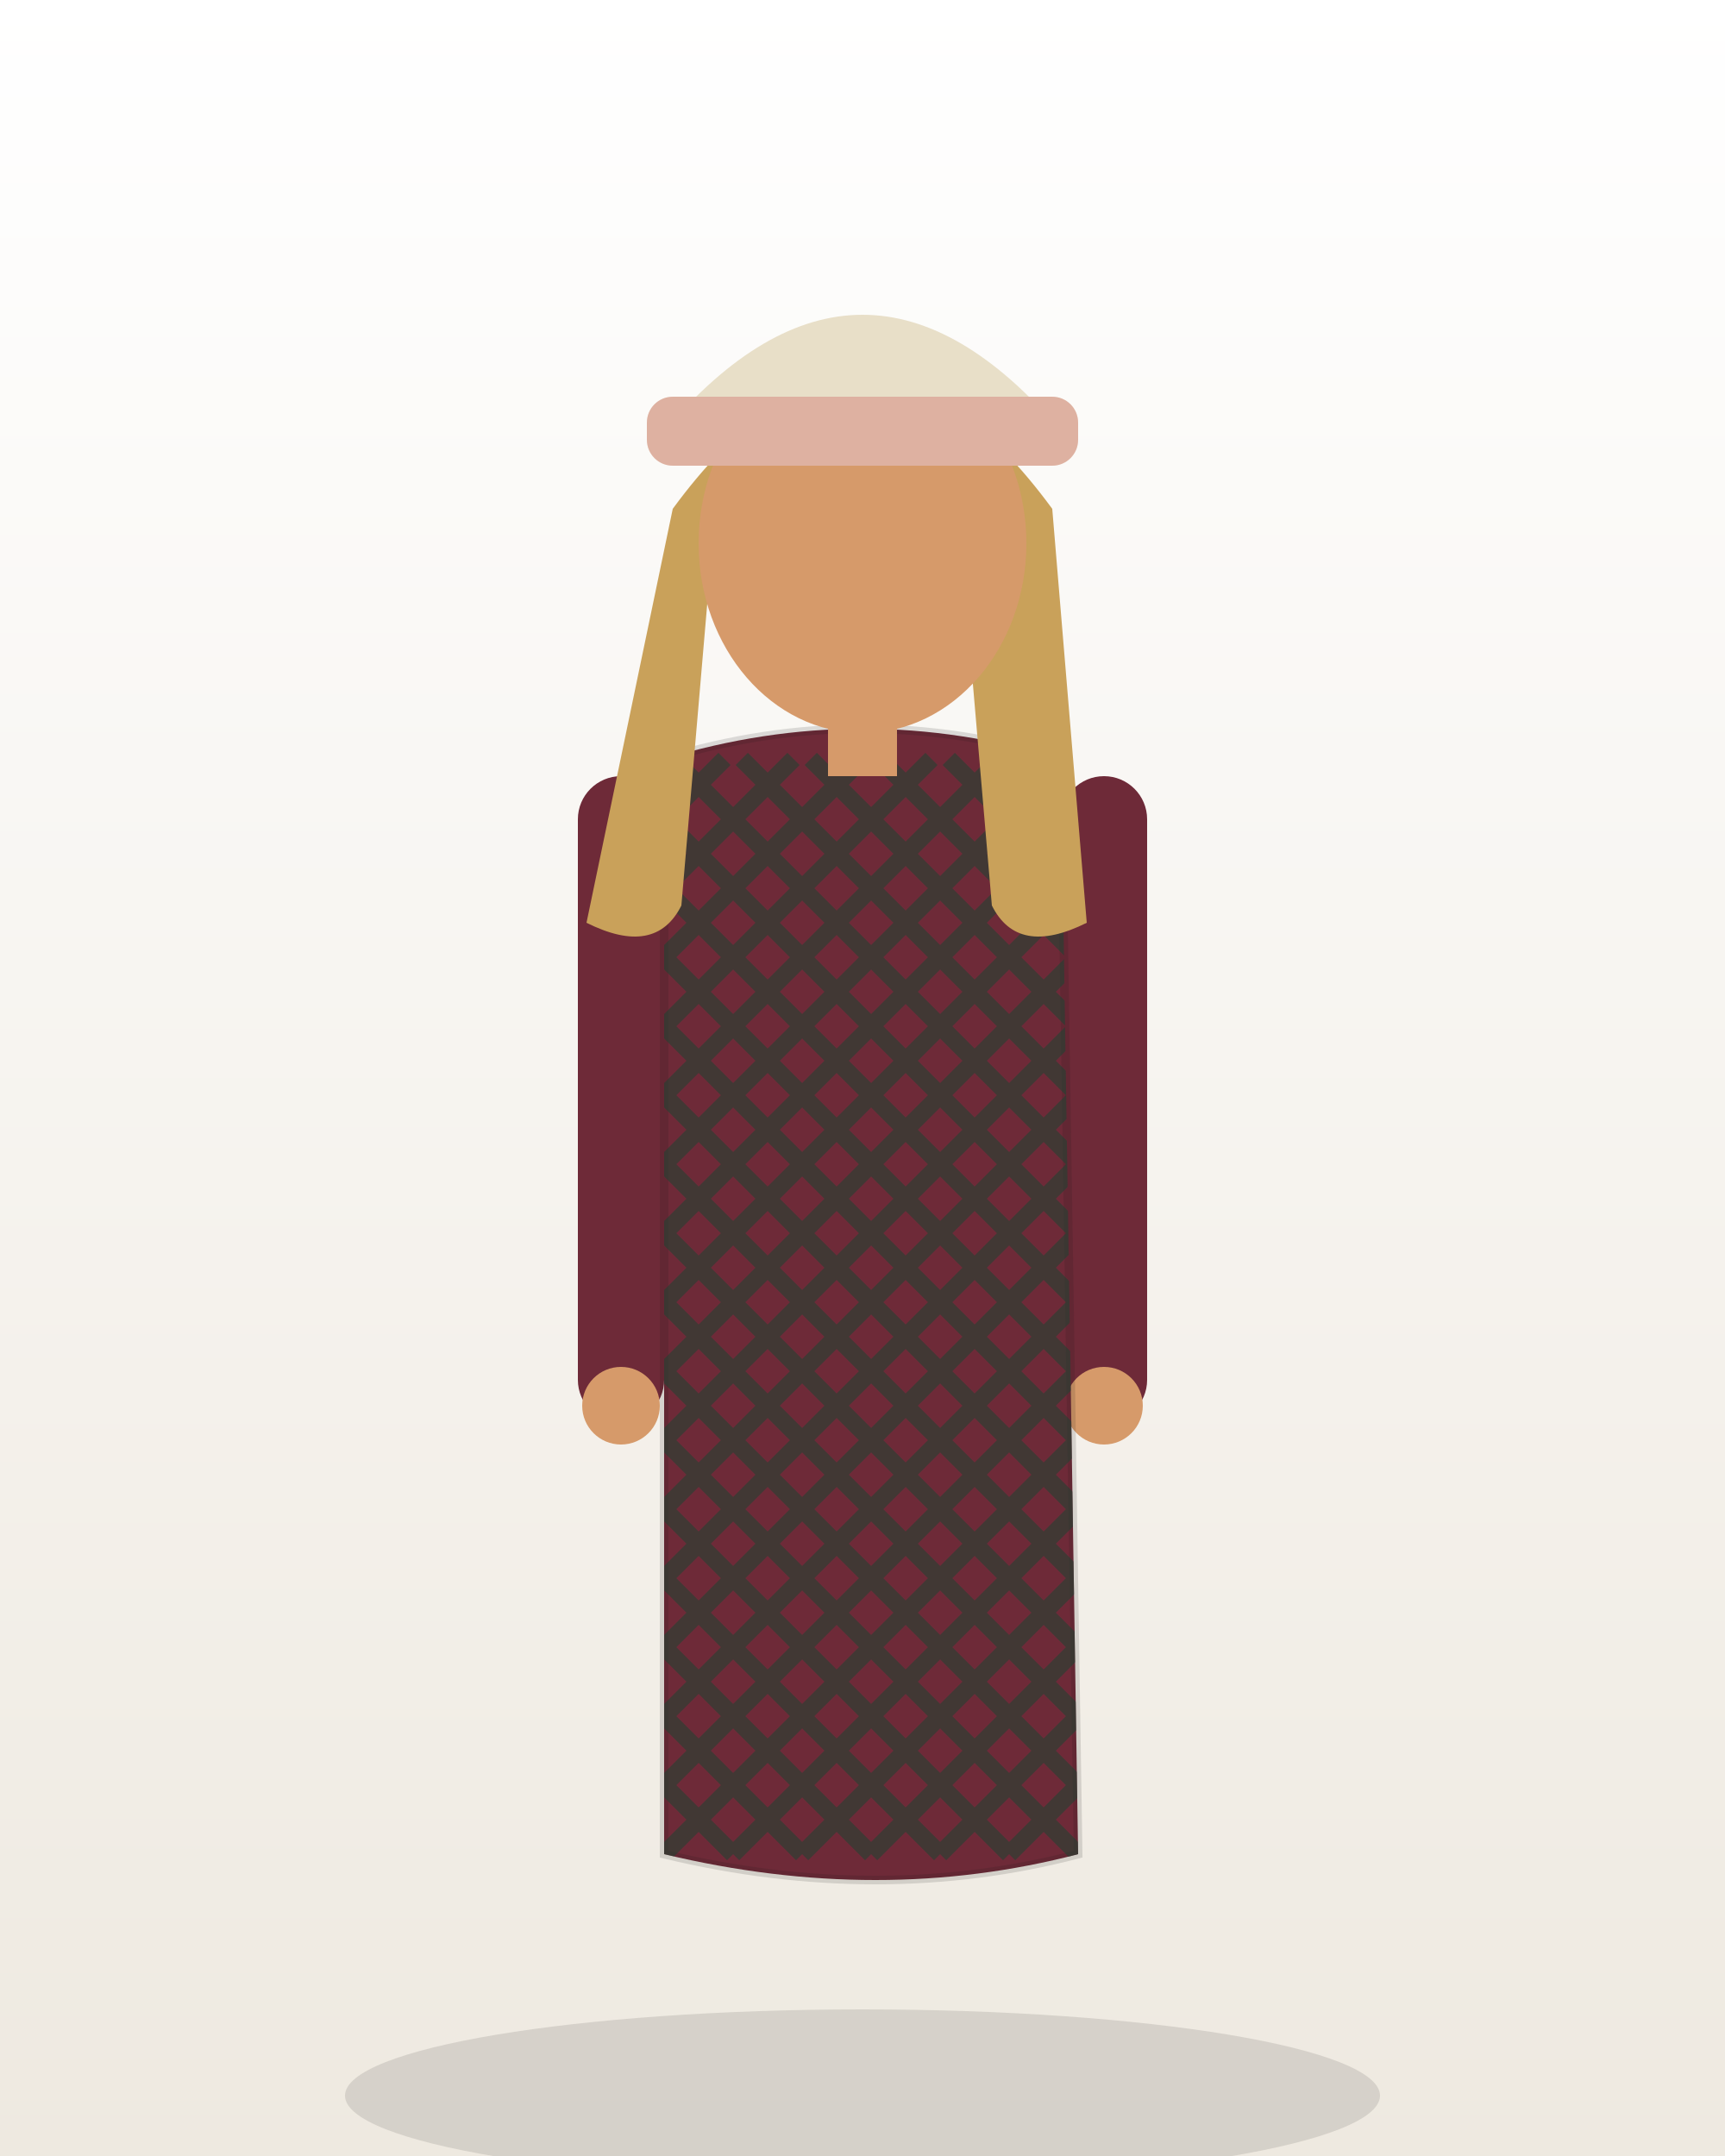
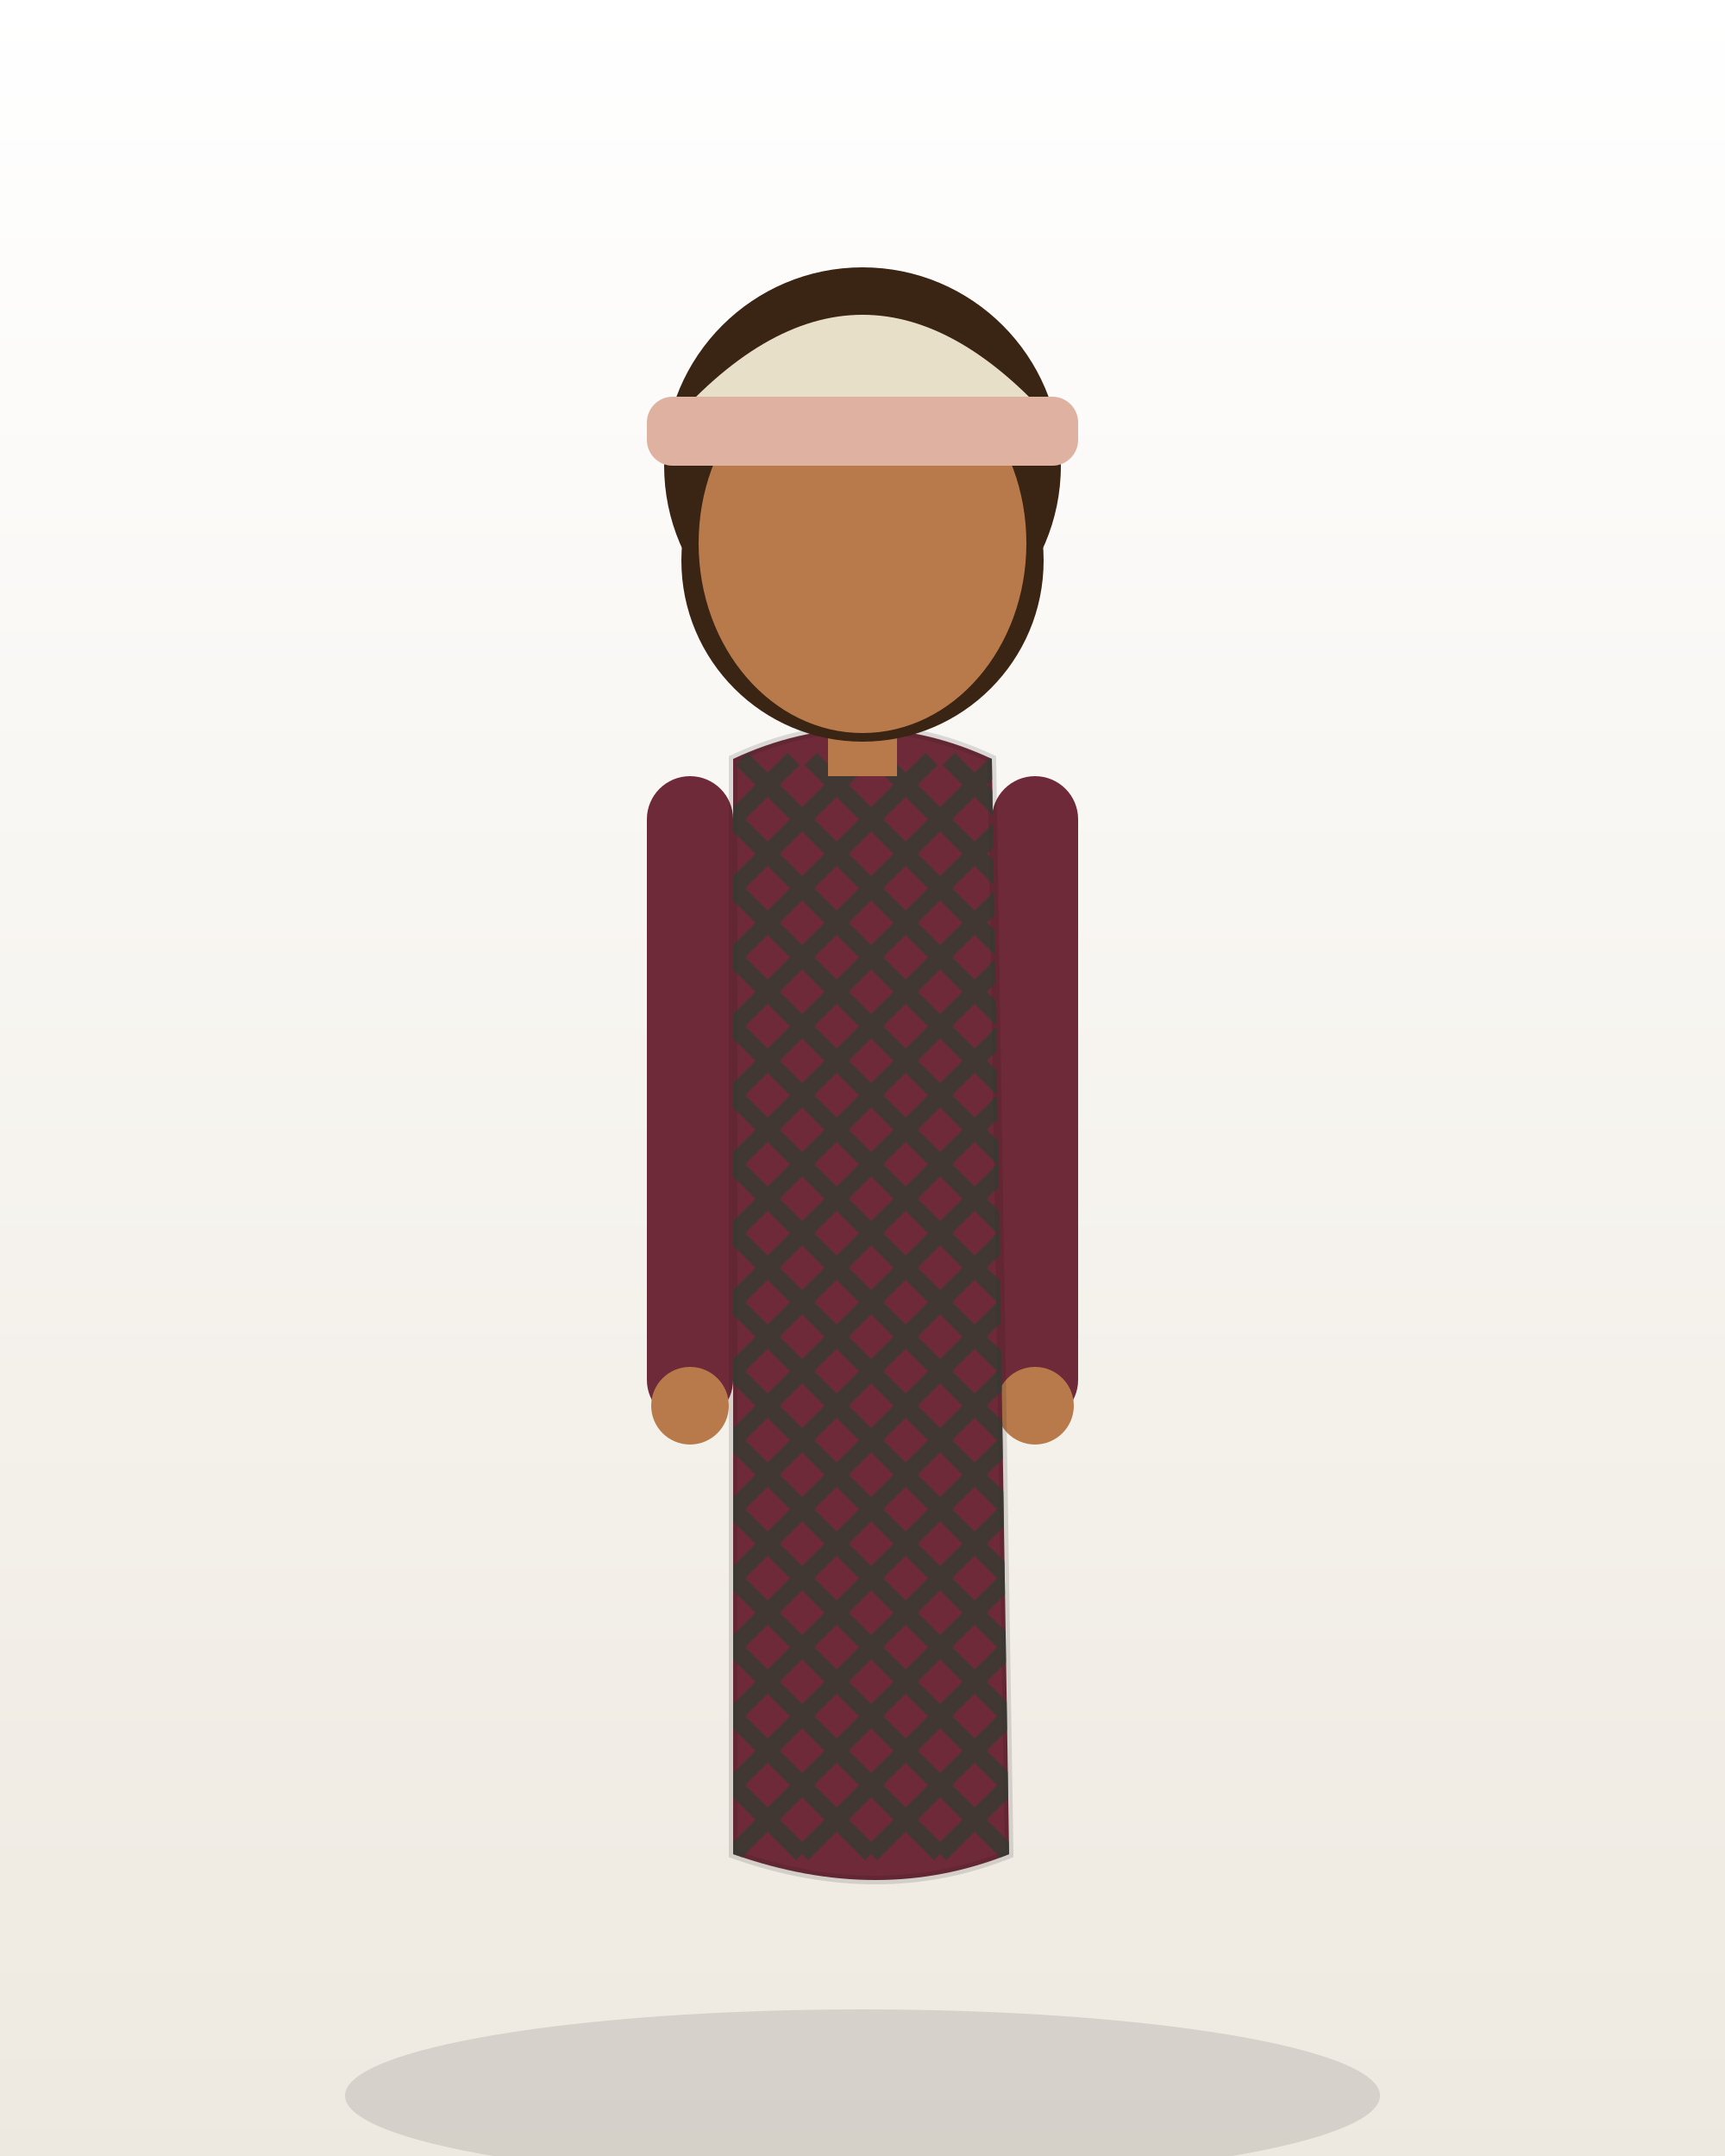
<svg xmlns="http://www.w3.org/2000/svg" width="400" height="500" viewBox="0 0 400 500" role="img" aria-label="Tartan Wool Coat illustration">
  <defs>
    <linearGradient id="g-tartan-wool-coat" x1="0" y1="0" x2="0" y2="1">
      <stop offset="0" stop-color="#ffffff" />
      <stop offset="1" stop-color="#eee9e0" />
    </linearGradient>
  </defs>
  <rect width="400" height="500" fill="url(#g-tartan-wool-coat)" />
  <ellipse cx="200" cy="486" rx="120" ry="20" fill="#1c1a17" opacity="0.12" />
  <clipPath id="t-tartan-wool-coat">
-     <path d="M154 176     q46 -14 92 0     l4 254     q-46 12 -96 0 Z" />
+     <path d="M170 176     q30 -14 60 0     l4 254     q-30 12 -64 0 Z" />
  </clipPath>
-   <rect x="134" y="180" width="20" height="150" rx="10" fill="#6E2A38" />
-   <rect x="246" y="180" width="20" height="150" rx="10" fill="#6E2A38" />
-   <circle cx="144" cy="326" r="9" fill="#D69A6A" />
-   <circle cx="256" cy="326" r="9" fill="#D69A6A" />
-   <path d="M154 176     q46 -14 92 0     l4 254     q-46 12 -96 0 Z" fill="#6E2A38" stroke="#1c1a17" stroke-opacity="0.14" stroke-width="2" />
+   <rect x="150" y="180" width="20" height="150" rx="10" fill="#6E2A38" />
+   <rect x="230" y="180" width="20" height="150" rx="10" fill="#6E2A38" />
+   <circle cx="160" cy="326" r="9" fill="#B87A4B" />
+   <circle cx="240" cy="326" r="9" fill="#B87A4B" />
+   <path d="M170 176     q30 -14 60 0     l4 254     q-30 12 -64 0 Z" fill="#6E2A38" stroke="#1c1a17" stroke-opacity="0.14" stroke-width="2" />
  <g clip-path="url(#t-tartan-wool-coat)">
    <g stroke="#1B4332" stroke-width="4" opacity="0.55">
-       <line x1="-100" y1="176" x2="154" y2="430" />
      <line x1="-84" y1="176" x2="170" y2="430" />
      <line x1="-68" y1="176" x2="186" y2="430" />
      <line x1="-52" y1="176" x2="202" y2="430" />
      <line x1="-36" y1="176" x2="218" y2="430" />
      <line x1="-20" y1="176" x2="234" y2="430" />
      <line x1="-4" y1="176" x2="250" y2="430" />
      <line x1="12" y1="176" x2="266" y2="430" />
      <line x1="28" y1="176" x2="282" y2="430" />
      <line x1="44" y1="176" x2="298" y2="430" />
      <line x1="60" y1="176" x2="314" y2="430" />
      <line x1="76" y1="176" x2="330" y2="430" />
      <line x1="92" y1="176" x2="346" y2="430" />
      <line x1="108" y1="176" x2="362" y2="430" />
      <line x1="124" y1="176" x2="378" y2="430" />
      <line x1="140" y1="176" x2="394" y2="430" />
      <line x1="156" y1="176" x2="410" y2="430" />
      <line x1="172" y1="176" x2="426" y2="430" />
      <line x1="188" y1="176" x2="442" y2="430" />
      <line x1="204" y1="176" x2="458" y2="430" />
      <line x1="220" y1="176" x2="474" y2="430" />
-       <line x1="236" y1="176" x2="490" y2="430" />
-       <line x1="504" y1="176" x2="250" y2="430" />
      <line x1="488" y1="176" x2="234" y2="430" />
      <line x1="472" y1="176" x2="218" y2="430" />
      <line x1="456" y1="176" x2="202" y2="430" />
      <line x1="440" y1="176" x2="186" y2="430" />
      <line x1="424" y1="176" x2="170" y2="430" />
      <line x1="408" y1="176" x2="154" y2="430" />
      <line x1="392" y1="176" x2="138" y2="430" />
      <line x1="376" y1="176" x2="122" y2="430" />
      <line x1="360" y1="176" x2="106" y2="430" />
      <line x1="344" y1="176" x2="90" y2="430" />
      <line x1="328" y1="176" x2="74" y2="430" />
      <line x1="312" y1="176" x2="58" y2="430" />
      <line x1="296" y1="176" x2="42" y2="430" />
      <line x1="280" y1="176" x2="26" y2="430" />
      <line x1="264" y1="176" x2="10" y2="430" />
      <line x1="248" y1="176" x2="-6" y2="430" />
      <line x1="232" y1="176" x2="-22" y2="430" />
      <line x1="216" y1="176" x2="-38" y2="430" />
      <line x1="200" y1="176" x2="-54" y2="430" />
      <line x1="184" y1="176" x2="-70" y2="430" />
-       <line x1="168" y1="176" x2="-86" y2="430" />
    </g>
  </g>
-   <rect x="192" y="150" width="16" height="30" fill="#D69A6A" />
-   <path d="M156 118 q44 -60 88 0 l8 96 q-16 8 -22 -4 l-6 -70 q-28 14 -60 0 l-6 70 q-6 12 -22 4 Z" fill="#C9A15A" />
-   <ellipse cx="200" cy="126" rx="38" ry="44" fill="#D69A6A" />
-   <path d="M166 106 q34 -30 68 0 q-8 -14 -34 -14 q-26 0 -34 14 Z" fill="#C9A15A" />
+   <rect x="192" y="150" width="16" height="30" fill="#B87A4B" />
+   <circle cx="200" cy="108" r="46" fill="#3A2413" />
+   <circle cx="200" cy="130" r="42" fill="#3A2413" />
+   <ellipse cx="200" cy="126" rx="38" ry="44" fill="#B87A4B" />
  <path d="M154 100 q46 -54 92 0 Z" fill="#E8DFC8" />
  <rect x="150" y="92" width="100" height="16" rx="6" fill="#E8DFC8" />
  <rect x="150" y="92" width="100" height="16" rx="6" fill="#C1272D" opacity="0.25" />
</svg>
